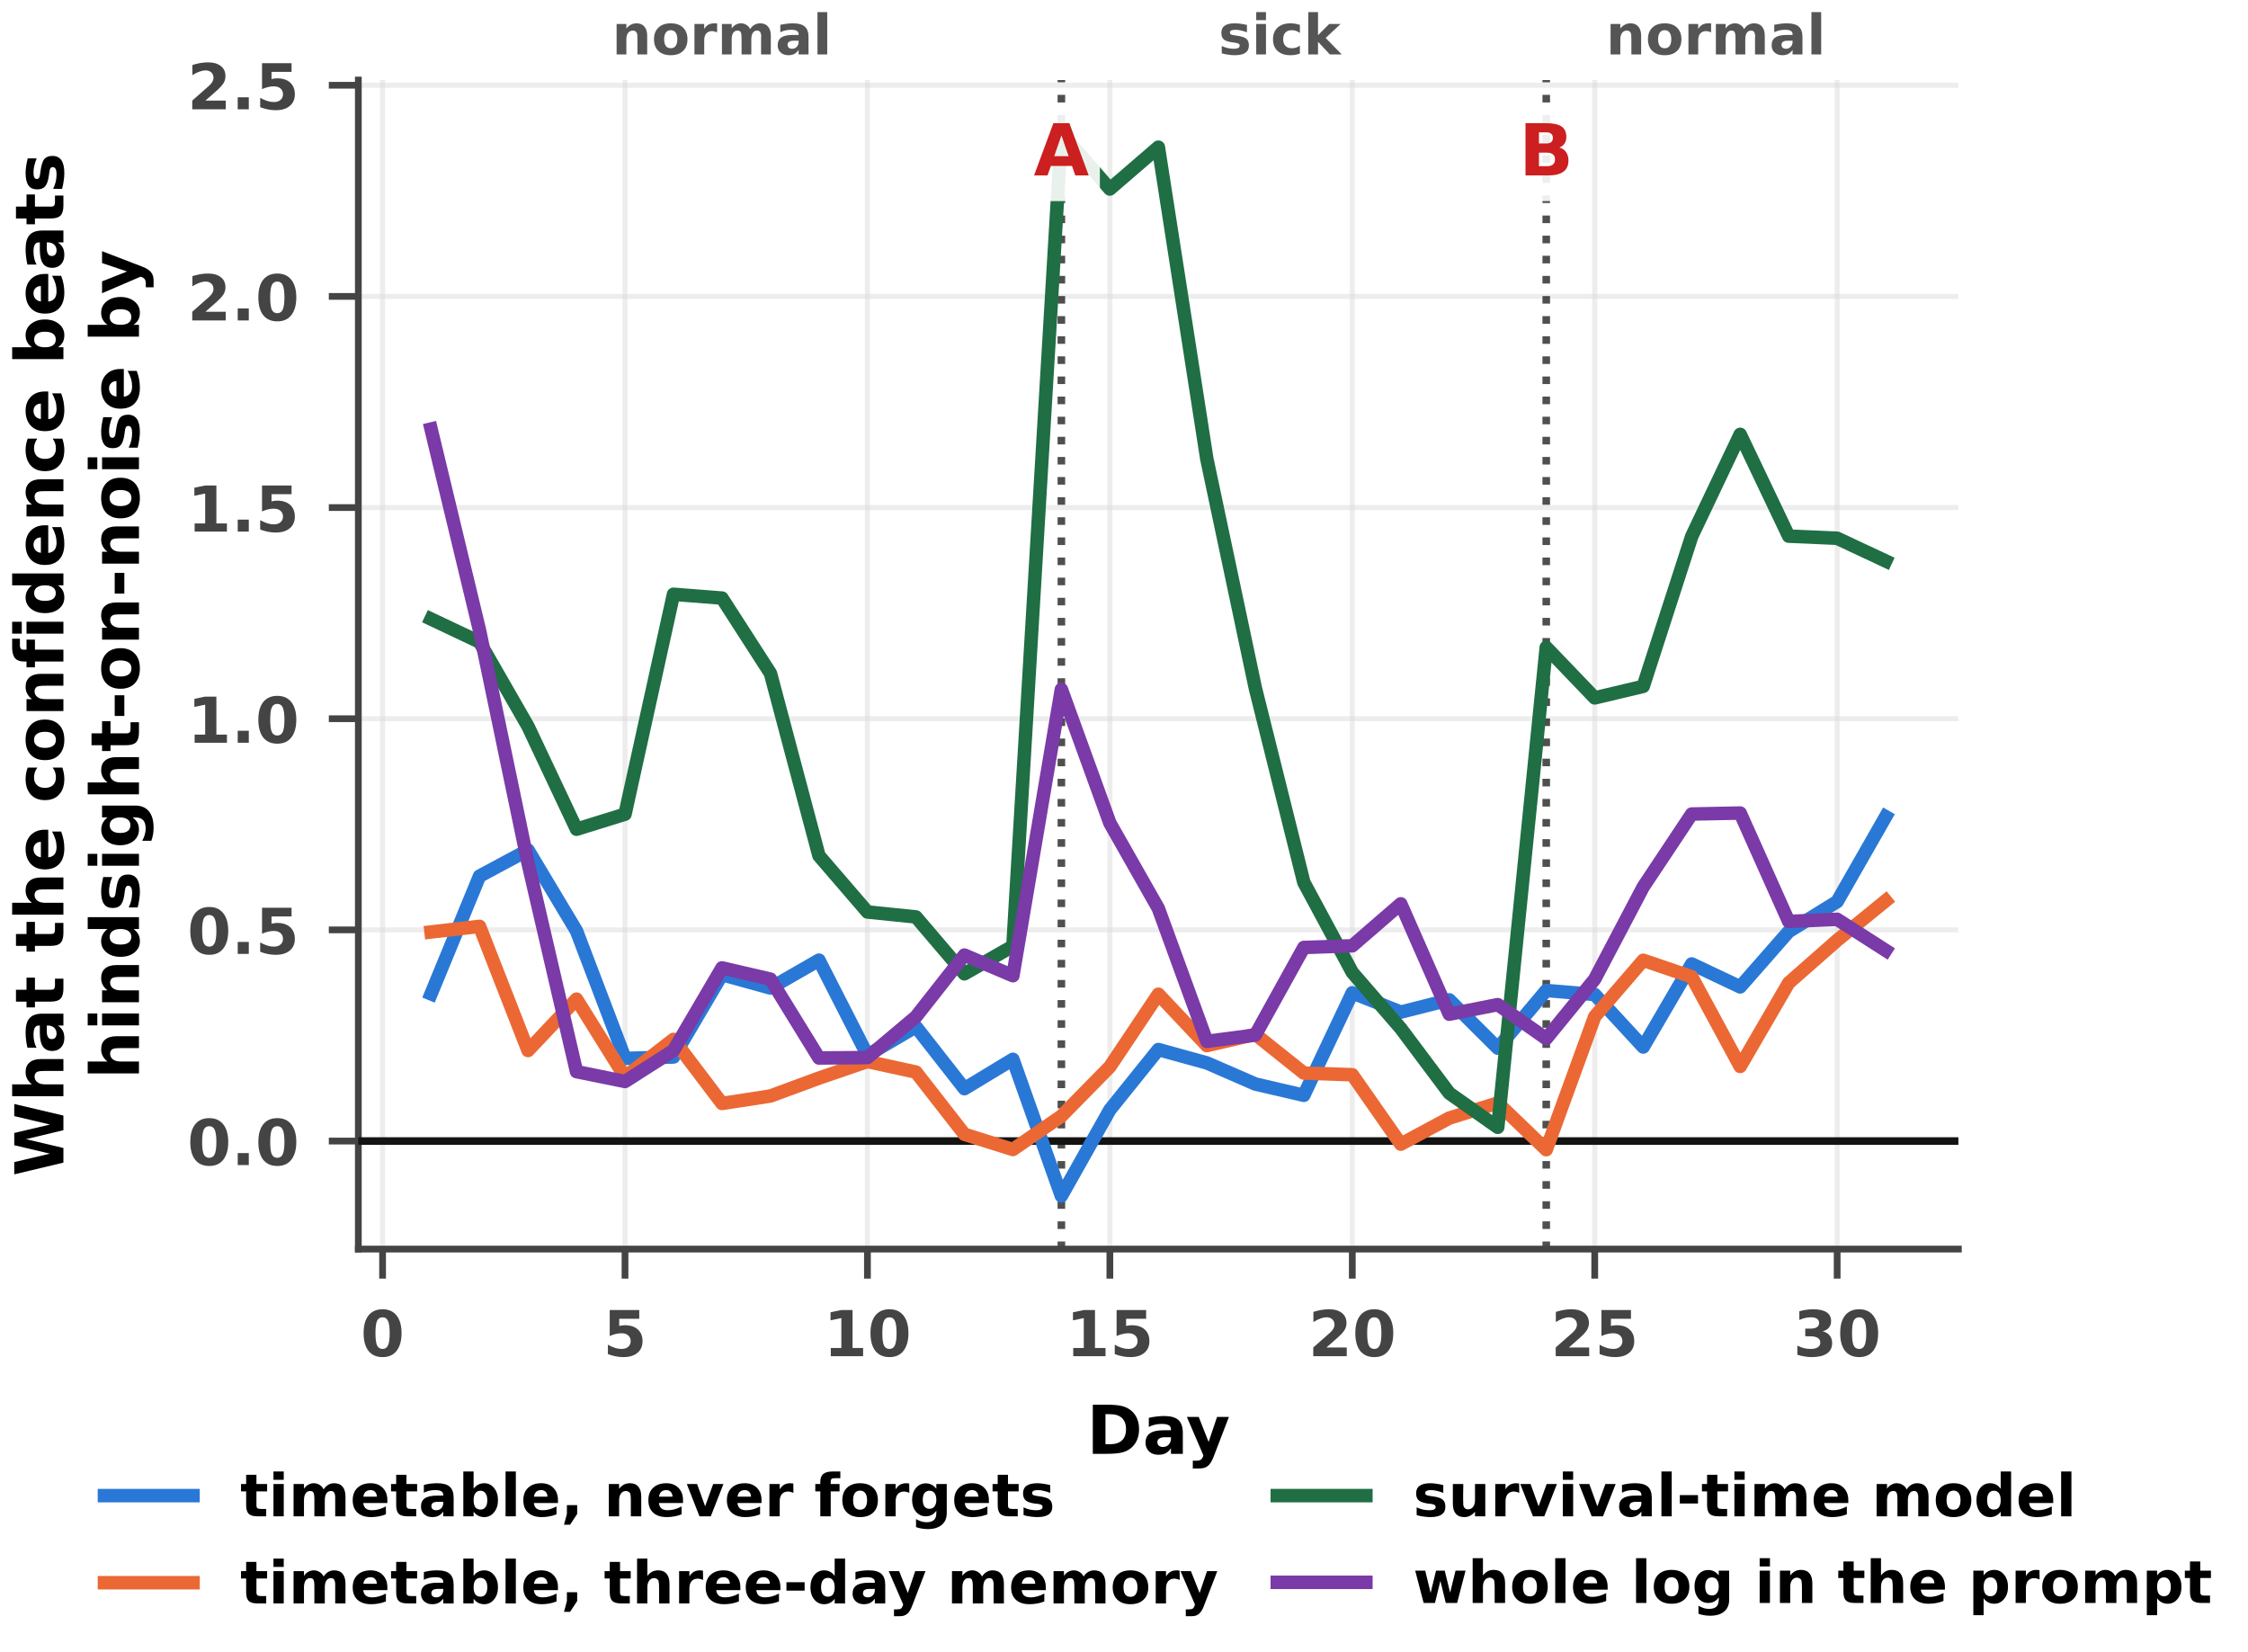
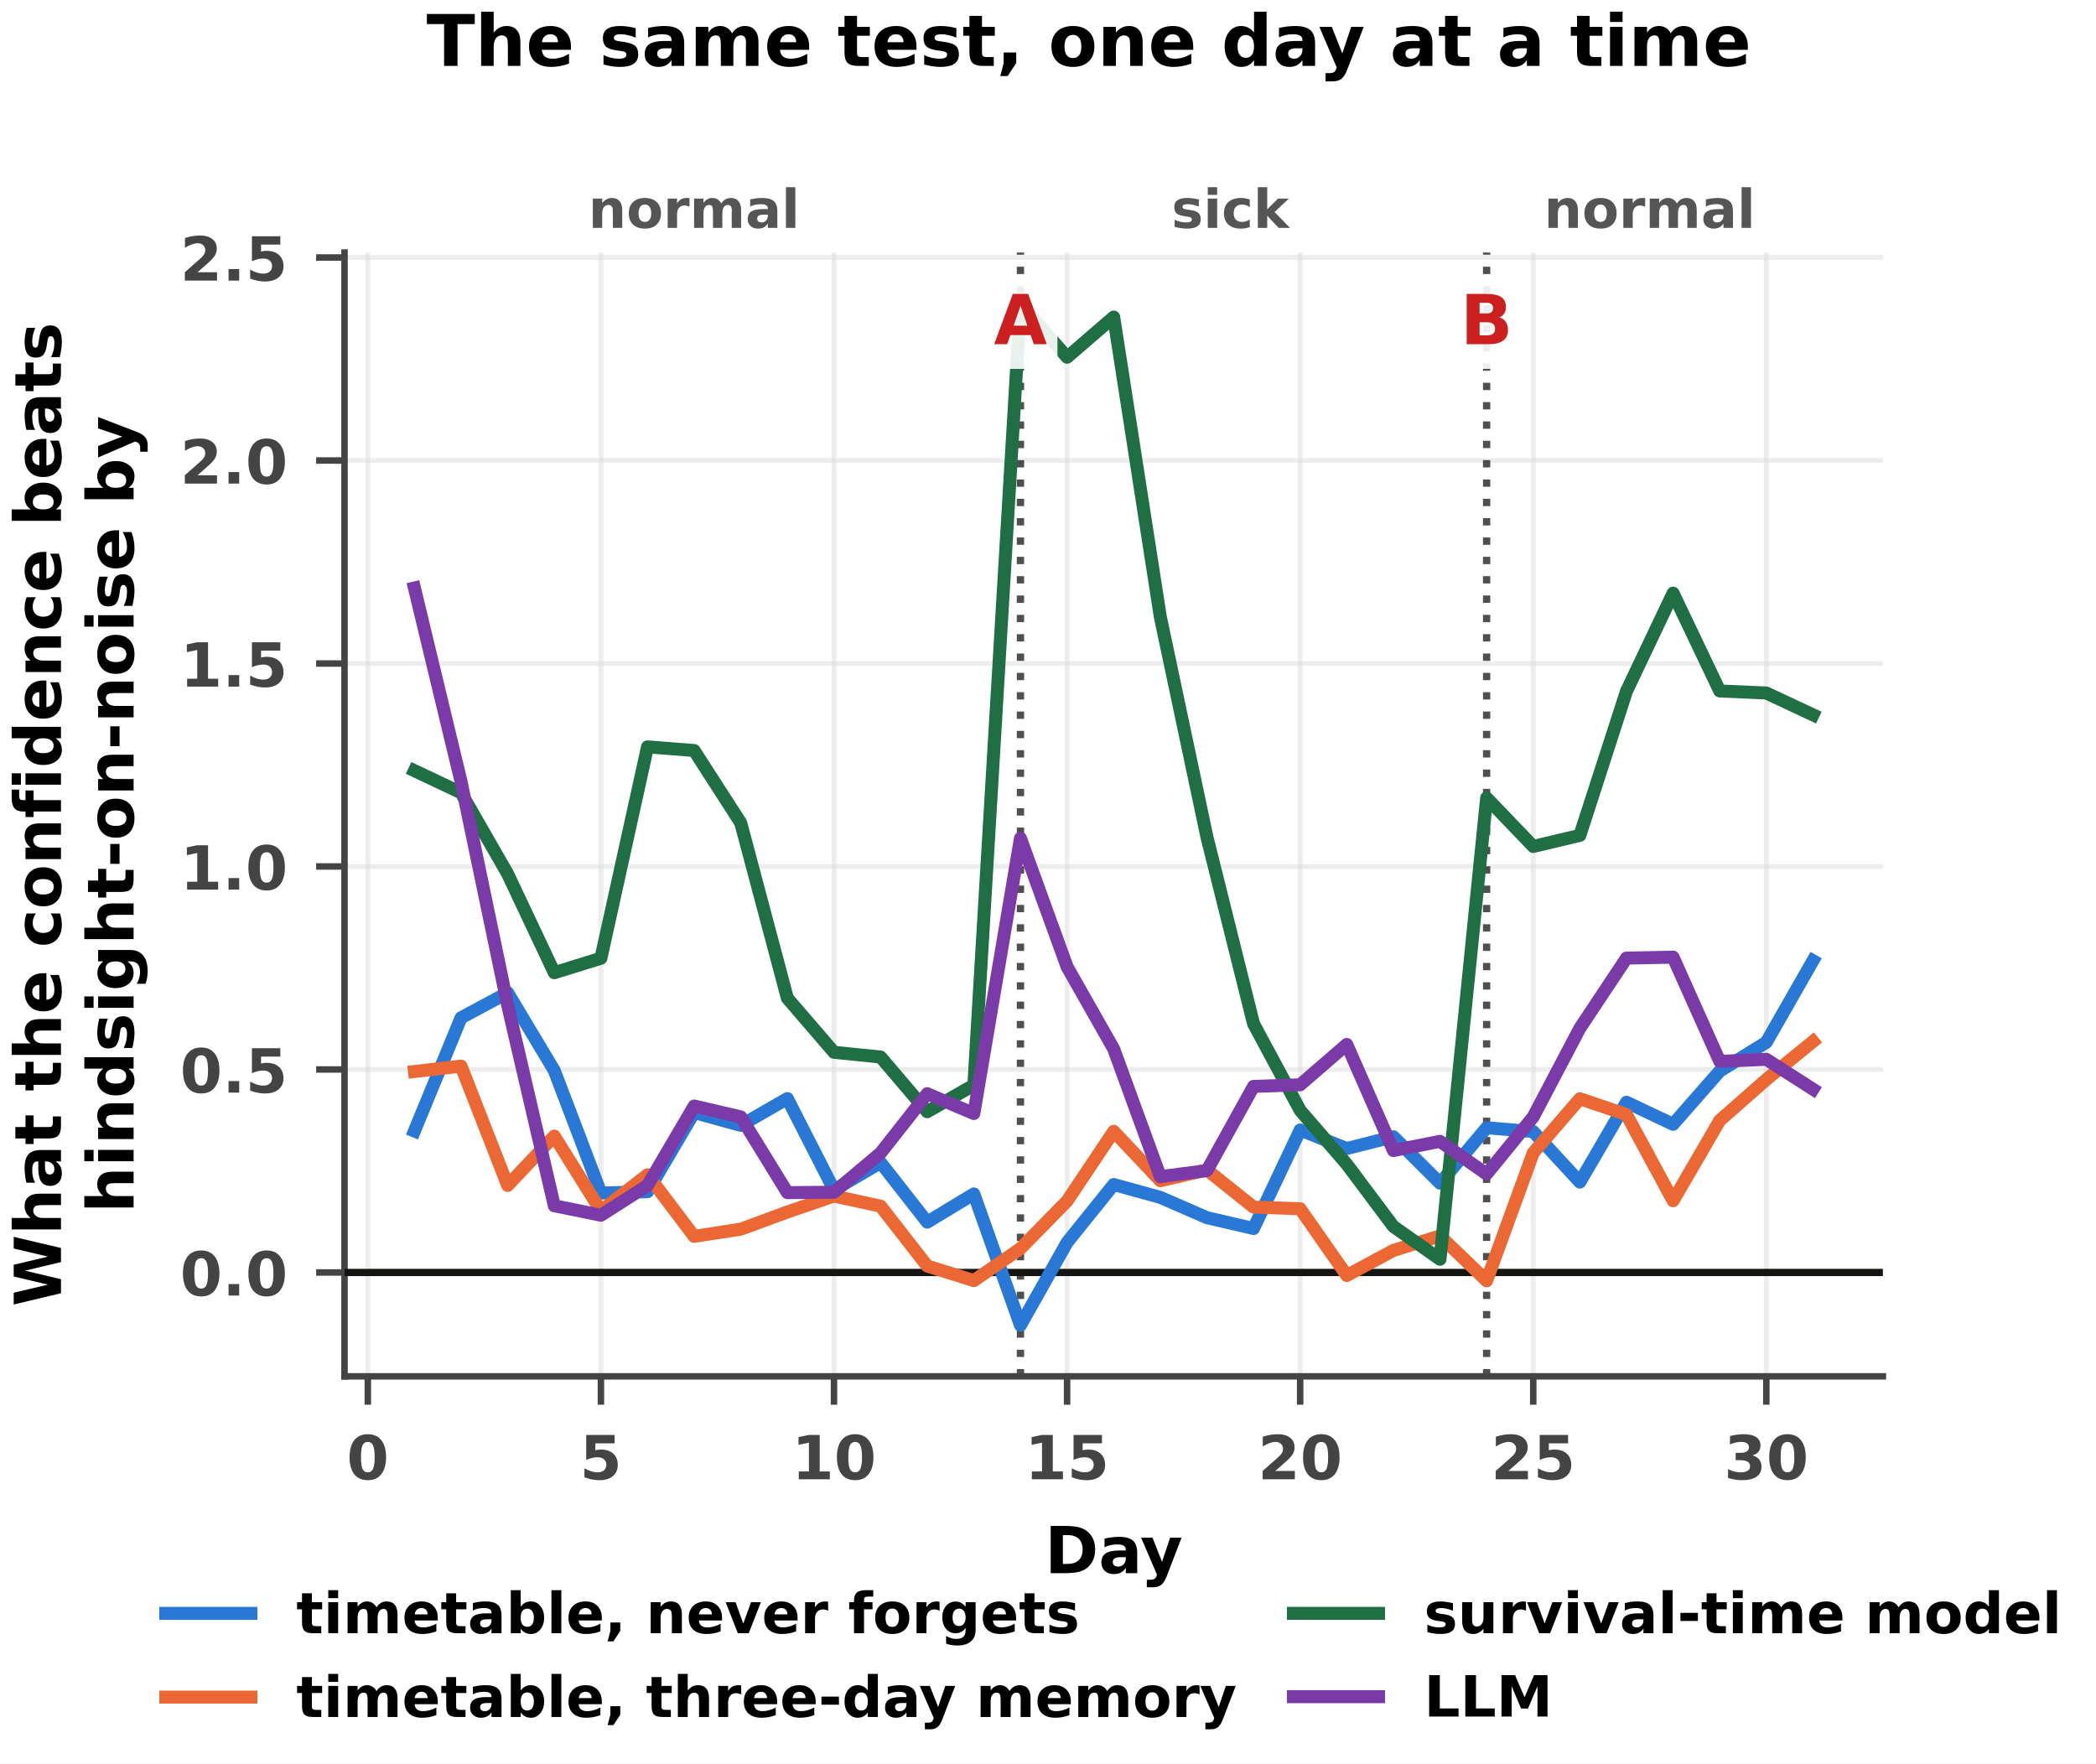
- <svg xmlns="http://www.w3.org/2000/svg" xmlns:xlink="http://www.w3.org/1999/xlink" width="266.551pt" height="195.852pt" viewBox="0 0 266.551 195.852" version="1.1">
+ <svg xmlns="http://www.w3.org/2000/svg" xmlns:xlink="http://www.w3.org/1999/xlink" width="258.494pt" height="217.501pt" viewBox="0 0 258.494 217.501" version="1.1">
  <defs>
    <style type="text/css">*{stroke-linejoin: round; stroke-linecap: butt}</style>
  </defs>
  <g id="figure_1">
    <g id="patch_1">
-       <path d="M 0 195.852  L 266.551 195.852  L 266.551 0  L 0 0  z " style="fill: #ffffff" />
+       <path d="M 0 217.501  L 258.494 217.501  L 258.494 0  L 0 0  z " style="fill: #ffffff" />
    </g>
    <g id="axes_1">
      <g id="patch_2">
-         <path d="M 42.489 148.091  L 232.209 148.091  L 232.209 9.491  L 42.489 9.491  z " style="fill: #ffffff" />
+         <path d="M 42.489 169.74  L 232.209 169.74  L 232.209 31.14  L 42.489 31.14  z " style="fill: #ffffff" />
      </g>
      <g id="matplotlib.axis_1">
        <g id="xtick_1">
          <g id="line2d_1">
-             <path d="M 45.363 148.091  L 45.363 9.491  " clip-path="url(#pca30d7a7bb)" style="fill: none; stroke: #dddddd; stroke-opacity: 0.5; stroke-width: 0.6; stroke-linecap: square" />
+             <path d="M 45.363 169.74  L 45.363 31.14  " clip-path="url(#p9d1f7f9383)" style="fill: none; stroke: #dddddd; stroke-opacity: 0.5; stroke-width: 0.6; stroke-linecap: square" />
          </g>
          <g id="line2d_2">
            <defs>
-               <path id="md0fff358f4" d="M 0 0  L 0 3.5  " style="stroke: #444444; stroke-width: 0.8" />
+               <path id="md6e32ff84d" d="M 0 0  L 0 3.5  " style="stroke: #444444; stroke-width: 0.8" />
            </defs>
            <g>
-               <use xlink:href="#md0fff358f4" x="45.363" y="148.091" style="fill: #444444; stroke: #444444; stroke-width: 0.8" />
+               <use xlink:href="#md6e32ff84d" x="45.363" y="169.74" style="fill: #444444; stroke: #444444; stroke-width: 0.8" />
            </g>
          </g>
          <g id="text_1">
-             <text style="font-weight: 700; font-size: 7.5px; font-family: 'DejaVu Sans', 'Bitstream Vera Sans', 'Computer Modern Sans Serif', 'Lucida Grande', 'Verdana', 'Geneva', 'Lucid', 'Arial', 'Helvetica', 'Avant Garde', sans-serif; text-anchor: middle; fill: #444444" x="45.363" y="160.79" transform="rotate(-0 45.36334 160.7896)">0</text>
+             <text style="font-weight: 700; font-size: 7.5px; font-family: 'DejaVu Sans', 'Bitstream Vera Sans', 'Computer Modern Sans Serif', 'Lucida Grande', 'Verdana', 'Geneva', 'Lucid', 'Arial', 'Helvetica', 'Avant Garde', sans-serif; text-anchor: middle; fill: #444444" x="45.363" y="182.439" transform="rotate(-0 45.36334 182.4388)">0</text>
          </g>
        </g>
        <g id="xtick_2">
          <g id="line2d_3">
-             <path d="M 74.109 148.091  L 74.109 9.491  " clip-path="url(#pca30d7a7bb)" style="fill: none; stroke: #dddddd; stroke-opacity: 0.5; stroke-width: 0.6; stroke-linecap: square" />
+             <path d="M 74.109 169.74  L 74.109 31.14  " clip-path="url(#p9d1f7f9383)" style="fill: none; stroke: #dddddd; stroke-opacity: 0.5; stroke-width: 0.6; stroke-linecap: square" />
          </g>
          <g id="line2d_4">
            <g>
-               <use xlink:href="#md0fff358f4" x="74.109" y="148.091" style="fill: #444444; stroke: #444444; stroke-width: 0.8" />
+               <use xlink:href="#md6e32ff84d" x="74.109" y="169.74" style="fill: #444444; stroke: #444444; stroke-width: 0.8" />
            </g>
          </g>
          <g id="text_2">
-             <text style="font-weight: 700; font-size: 7.5px; font-family: 'DejaVu Sans', 'Bitstream Vera Sans', 'Computer Modern Sans Serif', 'Lucida Grande', 'Verdana', 'Geneva', 'Lucid', 'Arial', 'Helvetica', 'Avant Garde', sans-serif; text-anchor: middle; fill: #444444" x="74.109" y="160.79" transform="rotate(-0 74.1088 160.7896)">5</text>
+             <text style="font-weight: 700; font-size: 7.5px; font-family: 'DejaVu Sans', 'Bitstream Vera Sans', 'Computer Modern Sans Serif', 'Lucida Grande', 'Verdana', 'Geneva', 'Lucid', 'Arial', 'Helvetica', 'Avant Garde', sans-serif; text-anchor: middle; fill: #444444" x="74.109" y="182.439" transform="rotate(-0 74.1088 182.4388)">5</text>
          </g>
        </g>
        <g id="xtick_3">
          <g id="line2d_5">
-             <path d="M 102.854 148.091  L 102.854 9.491  " clip-path="url(#pca30d7a7bb)" style="fill: none; stroke: #dddddd; stroke-opacity: 0.5; stroke-width: 0.6; stroke-linecap: square" />
+             <path d="M 102.854 169.74  L 102.854 31.14  " clip-path="url(#p9d1f7f9383)" style="fill: none; stroke: #dddddd; stroke-opacity: 0.5; stroke-width: 0.6; stroke-linecap: square" />
          </g>
          <g id="line2d_6">
            <g>
-               <use xlink:href="#md0fff358f4" x="102.854" y="148.091" style="fill: #444444; stroke: #444444; stroke-width: 0.8" />
+               <use xlink:href="#md6e32ff84d" x="102.854" y="169.74" style="fill: #444444; stroke: #444444; stroke-width: 0.8" />
            </g>
          </g>
          <g id="text_3">
-             <text style="font-weight: 700; font-size: 7.5px; font-family: 'DejaVu Sans', 'Bitstream Vera Sans', 'Computer Modern Sans Serif', 'Lucida Grande', 'Verdana', 'Geneva', 'Lucid', 'Arial', 'Helvetica', 'Avant Garde', sans-serif; text-anchor: middle; fill: #444444" x="102.854" y="160.79" transform="rotate(-0 102.8543 160.7896)">10</text>
+             <text style="font-weight: 700; font-size: 7.5px; font-family: 'DejaVu Sans', 'Bitstream Vera Sans', 'Computer Modern Sans Serif', 'Lucida Grande', 'Verdana', 'Geneva', 'Lucid', 'Arial', 'Helvetica', 'Avant Garde', sans-serif; text-anchor: middle; fill: #444444" x="102.854" y="182.439" transform="rotate(-0 102.8543 182.4388)">10</text>
          </g>
        </g>
        <g id="xtick_4">
          <g id="line2d_7">
-             <path d="M 131.6 148.091  L 131.6 9.491  " clip-path="url(#pca30d7a7bb)" style="fill: none; stroke: #dddddd; stroke-opacity: 0.5; stroke-width: 0.6; stroke-linecap: square" />
+             <path d="M 131.6 169.74  L 131.6 31.14  " clip-path="url(#p9d1f7f9383)" style="fill: none; stroke: #dddddd; stroke-opacity: 0.5; stroke-width: 0.6; stroke-linecap: square" />
          </g>
          <g id="line2d_8">
            <g>
-               <use xlink:href="#md0fff358f4" x="131.6" y="148.091" style="fill: #444444; stroke: #444444; stroke-width: 0.8" />
+               <use xlink:href="#md6e32ff84d" x="131.6" y="169.74" style="fill: #444444; stroke: #444444; stroke-width: 0.8" />
            </g>
          </g>
          <g id="text_4">
-             <text style="font-weight: 700; font-size: 7.5px; font-family: 'DejaVu Sans', 'Bitstream Vera Sans', 'Computer Modern Sans Serif', 'Lucida Grande', 'Verdana', 'Geneva', 'Lucid', 'Arial', 'Helvetica', 'Avant Garde', sans-serif; text-anchor: middle; fill: #444444" x="131.6" y="160.79" transform="rotate(-0 131.5997 160.7896)">15</text>
+             <text style="font-weight: 700; font-size: 7.5px; font-family: 'DejaVu Sans', 'Bitstream Vera Sans', 'Computer Modern Sans Serif', 'Lucida Grande', 'Verdana', 'Geneva', 'Lucid', 'Arial', 'Helvetica', 'Avant Garde', sans-serif; text-anchor: middle; fill: #444444" x="131.6" y="182.439" transform="rotate(-0 131.5997 182.4388)">15</text>
          </g>
        </g>
        <g id="xtick_5">
          <g id="line2d_9">
-             <path d="M 160.345 148.091  L 160.345 9.491  " clip-path="url(#pca30d7a7bb)" style="fill: none; stroke: #dddddd; stroke-opacity: 0.5; stroke-width: 0.6; stroke-linecap: square" />
+             <path d="M 160.345 169.74  L 160.345 31.14  " clip-path="url(#p9d1f7f9383)" style="fill: none; stroke: #dddddd; stroke-opacity: 0.5; stroke-width: 0.6; stroke-linecap: square" />
          </g>
          <g id="line2d_10">
            <g>
-               <use xlink:href="#md0fff358f4" x="160.345" y="148.091" style="fill: #444444; stroke: #444444; stroke-width: 0.8" />
+               <use xlink:href="#md6e32ff84d" x="160.345" y="169.74" style="fill: #444444; stroke: #444444; stroke-width: 0.8" />
            </g>
          </g>
          <g id="text_5">
-             <text style="font-weight: 700; font-size: 7.5px; font-family: 'DejaVu Sans', 'Bitstream Vera Sans', 'Computer Modern Sans Serif', 'Lucida Grande', 'Verdana', 'Geneva', 'Lucid', 'Arial', 'Helvetica', 'Avant Garde', sans-serif; text-anchor: middle; fill: #444444" x="160.345" y="160.79" transform="rotate(-0 160.3452 160.7896)">20</text>
+             <text style="font-weight: 700; font-size: 7.5px; font-family: 'DejaVu Sans', 'Bitstream Vera Sans', 'Computer Modern Sans Serif', 'Lucida Grande', 'Verdana', 'Geneva', 'Lucid', 'Arial', 'Helvetica', 'Avant Garde', sans-serif; text-anchor: middle; fill: #444444" x="160.345" y="182.439" transform="rotate(-0 160.3452 182.4388)">20</text>
          </g>
        </g>
        <g id="xtick_6">
          <g id="line2d_11">
-             <path d="M 189.091 148.091  L 189.091 9.491  " clip-path="url(#pca30d7a7bb)" style="fill: none; stroke: #dddddd; stroke-opacity: 0.5; stroke-width: 0.6; stroke-linecap: square" />
+             <path d="M 189.091 169.74  L 189.091 31.14  " clip-path="url(#p9d1f7f9383)" style="fill: none; stroke: #dddddd; stroke-opacity: 0.5; stroke-width: 0.6; stroke-linecap: square" />
          </g>
          <g id="line2d_12">
            <g>
-               <use xlink:href="#md0fff358f4" x="189.091" y="148.091" style="fill: #444444; stroke: #444444; stroke-width: 0.8" />
+               <use xlink:href="#md6e32ff84d" x="189.091" y="169.74" style="fill: #444444; stroke: #444444; stroke-width: 0.8" />
            </g>
          </g>
          <g id="text_6">
-             <text style="font-weight: 700; font-size: 7.5px; font-family: 'DejaVu Sans', 'Bitstream Vera Sans', 'Computer Modern Sans Serif', 'Lucida Grande', 'Verdana', 'Geneva', 'Lucid', 'Arial', 'Helvetica', 'Avant Garde', sans-serif; text-anchor: middle; fill: #444444" x="189.091" y="160.79" transform="rotate(-0 189.0906 160.7896)">25</text>
+             <text style="font-weight: 700; font-size: 7.5px; font-family: 'DejaVu Sans', 'Bitstream Vera Sans', 'Computer Modern Sans Serif', 'Lucida Grande', 'Verdana', 'Geneva', 'Lucid', 'Arial', 'Helvetica', 'Avant Garde', sans-serif; text-anchor: middle; fill: #444444" x="189.091" y="182.439" transform="rotate(-0 189.0906 182.4388)">25</text>
          </g>
        </g>
        <g id="xtick_7">
          <g id="line2d_13">
-             <path d="M 217.836 148.091  L 217.836 9.491  " clip-path="url(#pca30d7a7bb)" style="fill: none; stroke: #dddddd; stroke-opacity: 0.5; stroke-width: 0.6; stroke-linecap: square" />
+             <path d="M 217.836 169.74  L 217.836 31.14  " clip-path="url(#p9d1f7f9383)" style="fill: none; stroke: #dddddd; stroke-opacity: 0.5; stroke-width: 0.6; stroke-linecap: square" />
          </g>
          <g id="line2d_14">
            <g>
-               <use xlink:href="#md0fff358f4" x="217.836" y="148.091" style="fill: #444444; stroke: #444444; stroke-width: 0.8" />
+               <use xlink:href="#md6e32ff84d" x="217.836" y="169.74" style="fill: #444444; stroke: #444444; stroke-width: 0.8" />
            </g>
          </g>
          <g id="text_7">
-             <text style="font-weight: 700; font-size: 7.5px; font-family: 'DejaVu Sans', 'Bitstream Vera Sans', 'Computer Modern Sans Serif', 'Lucida Grande', 'Verdana', 'Geneva', 'Lucid', 'Arial', 'Helvetica', 'Avant Garde', sans-serif; text-anchor: middle; fill: #444444" x="217.836" y="160.79" transform="rotate(-0 217.8361 160.7896)">30</text>
+             <text style="font-weight: 700; font-size: 7.5px; font-family: 'DejaVu Sans', 'Bitstream Vera Sans', 'Computer Modern Sans Serif', 'Lucida Grande', 'Verdana', 'Geneva', 'Lucid', 'Arial', 'Helvetica', 'Avant Garde', sans-serif; text-anchor: middle; fill: #444444" x="217.836" y="182.439" transform="rotate(-0 217.8361 182.4388)">30</text>
          </g>
        </g>
        <g id="text_8">
-           <text style="font-weight: 700; font-size: 8px; font-family: 'DejaVu Sans', 'Bitstream Vera Sans', 'Computer Modern Sans Serif', 'Lucida Grande', 'Verdana', 'Geneva', 'Lucid', 'Arial', 'Helvetica', 'Avant Garde', sans-serif; text-anchor: middle" x="137.349" y="172.366" transform="rotate(-0 137.3488 172.3656)">Day</text>
+           <text style="font-weight: 700; font-size: 8px; font-family: 'DejaVu Sans', 'Bitstream Vera Sans', 'Computer Modern Sans Serif', 'Lucida Grande', 'Verdana', 'Geneva', 'Lucid', 'Arial', 'Helvetica', 'Avant Garde', sans-serif; text-anchor: middle" x="137.349" y="194.015" transform="rotate(-0 137.3488 194.0148)">Day</text>
        </g>
      </g>
      <g id="matplotlib.axis_2">
        <g id="ytick_1">
          <g id="line2d_15">
-             <path d="M 42.489 135.282  L 232.209 135.282  " clip-path="url(#pca30d7a7bb)" style="fill: none; stroke: #dddddd; stroke-opacity: 0.5; stroke-width: 0.6; stroke-linecap: square" />
+             <path d="M 42.489 156.931  L 232.209 156.931  " clip-path="url(#p9d1f7f9383)" style="fill: none; stroke: #dddddd; stroke-opacity: 0.5; stroke-width: 0.6; stroke-linecap: square" />
          </g>
          <g id="line2d_16">
            <defs>
-               <path id="m63ec16f3b9" d="M 0 0  L -3.5 0  " style="stroke: #444444; stroke-width: 0.8" />
+               <path id="m0436f370d5" d="M 0 0  L -3.5 0  " style="stroke: #444444; stroke-width: 0.8" />
            </defs>
            <g>
-               <use xlink:href="#m63ec16f3b9" x="42.489" y="135.282" style="fill: #444444; stroke: #444444; stroke-width: 0.8" />
+               <use xlink:href="#m0436f370d5" x="42.489" y="156.931" style="fill: #444444; stroke: #444444; stroke-width: 0.8" />
            </g>
          </g>
          <g id="text_9">
-             <text style="font-weight: 700; font-size: 7.5px; font-family: 'DejaVu Sans', 'Bitstream Vera Sans', 'Computer Modern Sans Serif', 'Lucida Grande', 'Verdana', 'Geneva', 'Lucid', 'Arial', 'Helvetica', 'Avant Garde', sans-serif; text-anchor: end; fill: #444444" x="35.489" y="138.131" transform="rotate(-0 35.4888 138.1311)">0.0</text>
+             <text style="font-weight: 700; font-size: 7.5px; font-family: 'DejaVu Sans', 'Bitstream Vera Sans', 'Computer Modern Sans Serif', 'Lucida Grande', 'Verdana', 'Geneva', 'Lucid', 'Arial', 'Helvetica', 'Avant Garde', sans-serif; text-anchor: end; fill: #444444" x="35.489" y="159.78" transform="rotate(-0 35.4888 159.7804)">0.0</text>
          </g>
        </g>
        <g id="ytick_2">
          <g id="line2d_17">
-             <path d="M 42.489 110.247  L 232.209 110.247  " clip-path="url(#pca30d7a7bb)" style="fill: none; stroke: #dddddd; stroke-opacity: 0.5; stroke-width: 0.6; stroke-linecap: square" />
+             <path d="M 42.489 131.896  L 232.209 131.896  " clip-path="url(#p9d1f7f9383)" style="fill: none; stroke: #dddddd; stroke-opacity: 0.5; stroke-width: 0.6; stroke-linecap: square" />
          </g>
          <g id="line2d_18">
            <g>
-               <use xlink:href="#m63ec16f3b9" x="42.489" y="110.247" style="fill: #444444; stroke: #444444; stroke-width: 0.8" />
+               <use xlink:href="#m0436f370d5" x="42.489" y="131.896" style="fill: #444444; stroke: #444444; stroke-width: 0.8" />
            </g>
          </g>
          <g id="text_10">
-             <text style="font-weight: 700; font-size: 7.5px; font-family: 'DejaVu Sans', 'Bitstream Vera Sans', 'Computer Modern Sans Serif', 'Lucida Grande', 'Verdana', 'Geneva', 'Lucid', 'Arial', 'Helvetica', 'Avant Garde', sans-serif; text-anchor: end; fill: #444444" x="35.489" y="113.096" transform="rotate(-0 35.4888 113.0964)">0.5</text>
+             <text style="font-weight: 700; font-size: 7.5px; font-family: 'DejaVu Sans', 'Bitstream Vera Sans', 'Computer Modern Sans Serif', 'Lucida Grande', 'Verdana', 'Geneva', 'Lucid', 'Arial', 'Helvetica', 'Avant Garde', sans-serif; text-anchor: end; fill: #444444" x="35.489" y="134.746" transform="rotate(-0 35.4888 134.7456)">0.5</text>
          </g>
        </g>
        <g id="ytick_3">
          <g id="line2d_19">
-             <path d="M 42.489 85.212  L 232.209 85.212  " clip-path="url(#pca30d7a7bb)" style="fill: none; stroke: #dddddd; stroke-opacity: 0.5; stroke-width: 0.6; stroke-linecap: square" />
+             <path d="M 42.489 106.861  L 232.209 106.861  " clip-path="url(#p9d1f7f9383)" style="fill: none; stroke: #dddddd; stroke-opacity: 0.5; stroke-width: 0.6; stroke-linecap: square" />
          </g>
          <g id="line2d_20">
            <g>
-               <use xlink:href="#m63ec16f3b9" x="42.489" y="85.212" style="fill: #444444; stroke: #444444; stroke-width: 0.8" />
+               <use xlink:href="#m0436f370d5" x="42.489" y="106.861" style="fill: #444444; stroke: #444444; stroke-width: 0.8" />
            </g>
          </g>
          <g id="text_11">
-             <text style="font-weight: 700; font-size: 7.5px; font-family: 'DejaVu Sans', 'Bitstream Vera Sans', 'Computer Modern Sans Serif', 'Lucida Grande', 'Verdana', 'Geneva', 'Lucid', 'Arial', 'Helvetica', 'Avant Garde', sans-serif; text-anchor: end; fill: #444444" x="35.489" y="88.062" transform="rotate(-0 35.4888 88.06159)">1.0</text>
+             <text style="font-weight: 700; font-size: 7.5px; font-family: 'DejaVu Sans', 'Bitstream Vera Sans', 'Computer Modern Sans Serif', 'Lucida Grande', 'Verdana', 'Geneva', 'Lucid', 'Arial', 'Helvetica', 'Avant Garde', sans-serif; text-anchor: end; fill: #444444" x="35.489" y="109.711" transform="rotate(-0 35.4888 109.7108)">1.0</text>
          </g>
        </g>
        <g id="ytick_4">
          <g id="line2d_21">
-             <path d="M 42.489 60.177  L 232.209 60.177  " clip-path="url(#pca30d7a7bb)" style="fill: none; stroke: #dddddd; stroke-opacity: 0.5; stroke-width: 0.6; stroke-linecap: square" />
+             <path d="M 42.489 81.827  L 232.209 81.827  " clip-path="url(#p9d1f7f9383)" style="fill: none; stroke: #dddddd; stroke-opacity: 0.5; stroke-width: 0.6; stroke-linecap: square" />
          </g>
          <g id="line2d_22">
            <g>
-               <use xlink:href="#m63ec16f3b9" x="42.489" y="60.177" style="fill: #444444; stroke: #444444; stroke-width: 0.8" />
+               <use xlink:href="#m0436f370d5" x="42.489" y="81.827" style="fill: #444444; stroke: #444444; stroke-width: 0.8" />
            </g>
          </g>
          <g id="text_12">
-             <text style="font-weight: 700; font-size: 7.5px; font-family: 'DejaVu Sans', 'Bitstream Vera Sans', 'Computer Modern Sans Serif', 'Lucida Grande', 'Verdana', 'Geneva', 'Lucid', 'Arial', 'Helvetica', 'Avant Garde', sans-serif; text-anchor: end; fill: #444444" x="35.489" y="63.027" transform="rotate(-0 35.4888 63.02683)">1.5</text>
+             <text style="font-weight: 700; font-size: 7.5px; font-family: 'DejaVu Sans', 'Bitstream Vera Sans', 'Computer Modern Sans Serif', 'Lucida Grande', 'Verdana', 'Geneva', 'Lucid', 'Arial', 'Helvetica', 'Avant Garde', sans-serif; text-anchor: end; fill: #444444" x="35.489" y="84.676" transform="rotate(-0 35.4888 84.67606)">1.5</text>
          </g>
        </g>
        <g id="ytick_5">
          <g id="line2d_23">
-             <path d="M 42.489 35.143  L 232.209 35.143  " clip-path="url(#pca30d7a7bb)" style="fill: none; stroke: #dddddd; stroke-opacity: 0.5; stroke-width: 0.6; stroke-linecap: square" />
+             <path d="M 42.489 56.792  L 232.209 56.792  " clip-path="url(#p9d1f7f9383)" style="fill: none; stroke: #dddddd; stroke-opacity: 0.5; stroke-width: 0.6; stroke-linecap: square" />
          </g>
          <g id="line2d_24">
            <g>
-               <use xlink:href="#m63ec16f3b9" x="42.489" y="35.143" style="fill: #444444; stroke: #444444; stroke-width: 0.8" />
+               <use xlink:href="#m0436f370d5" x="42.489" y="56.792" style="fill: #444444; stroke: #444444; stroke-width: 0.8" />
            </g>
          </g>
          <g id="text_13">
-             <text style="font-weight: 700; font-size: 7.5px; font-family: 'DejaVu Sans', 'Bitstream Vera Sans', 'Computer Modern Sans Serif', 'Lucida Grande', 'Verdana', 'Geneva', 'Lucid', 'Arial', 'Helvetica', 'Avant Garde', sans-serif; text-anchor: end; fill: #444444" x="35.489" y="37.992" transform="rotate(-0 35.4888 37.99205)">2.0</text>
+             <text style="font-weight: 700; font-size: 7.5px; font-family: 'DejaVu Sans', 'Bitstream Vera Sans', 'Computer Modern Sans Serif', 'Lucida Grande', 'Verdana', 'Geneva', 'Lucid', 'Arial', 'Helvetica', 'Avant Garde', sans-serif; text-anchor: end; fill: #444444" x="35.489" y="59.641" transform="rotate(-0 35.4888 59.64129)">2.0</text>
          </g>
        </g>
        <g id="ytick_6">
          <g id="line2d_25">
-             <path d="M 42.489 10.108  L 232.209 10.108  " clip-path="url(#pca30d7a7bb)" style="fill: none; stroke: #dddddd; stroke-opacity: 0.5; stroke-width: 0.6; stroke-linecap: square" />
+             <path d="M 42.489 31.757  L 232.209 31.757  " clip-path="url(#p9d1f7f9383)" style="fill: none; stroke: #dddddd; stroke-opacity: 0.5; stroke-width: 0.6; stroke-linecap: square" />
          </g>
          <g id="line2d_26">
            <g>
-               <use xlink:href="#m63ec16f3b9" x="42.489" y="10.108" style="fill: #444444; stroke: #444444; stroke-width: 0.8" />
+               <use xlink:href="#m0436f370d5" x="42.489" y="31.757" style="fill: #444444; stroke: #444444; stroke-width: 0.8" />
            </g>
          </g>
          <g id="text_14">
-             <text style="font-weight: 700; font-size: 7.5px; font-family: 'DejaVu Sans', 'Bitstream Vera Sans', 'Computer Modern Sans Serif', 'Lucida Grande', 'Verdana', 'Geneva', 'Lucid', 'Arial', 'Helvetica', 'Avant Garde', sans-serif; text-anchor: end; fill: #444444" x="35.489" y="12.957" transform="rotate(-0 35.4888 12.95728)">2.5</text>
+             <text style="font-weight: 700; font-size: 7.5px; font-family: 'DejaVu Sans', 'Bitstream Vera Sans', 'Computer Modern Sans Serif', 'Lucida Grande', 'Verdana', 'Geneva', 'Lucid', 'Arial', 'Helvetica', 'Avant Garde', sans-serif; text-anchor: end; fill: #444444" x="35.489" y="34.607" transform="rotate(-0 35.4888 34.60652)">2.5</text>
          </g>
        </g>
        <g id="text_15">
-           <text style="font-weight: 700; font-size: 8px; font-family: 'DejaVu Sans', 'Bitstream Vera Sans', 'Computer Modern Sans Serif', 'Lucida Grande', 'Verdana', 'Geneva', 'Lucid', 'Arial', 'Helvetica', 'Avant Garde', sans-serif" transform="translate(7.51875 139.4658) rotate(-90)">What the confidence beats</text>
-           <text style="font-weight: 700; font-size: 8px; font-family: 'DejaVu Sans', 'Bitstream Vera Sans', 'Computer Modern Sans Serif', 'Lucida Grande', 'Verdana', 'Geneva', 'Lucid', 'Arial', 'Helvetica', 'Avant Garde', sans-serif" transform="translate(16.477 127.9339) rotate(-90)">hindsight-on-noise by</text>
+           <text style="font-weight: 700; font-size: 8px; font-family: 'DejaVu Sans', 'Bitstream Vera Sans', 'Computer Modern Sans Serif', 'Lucida Grande', 'Verdana', 'Geneva', 'Lucid', 'Arial', 'Helvetica', 'Avant Garde', sans-serif" transform="translate(7.51875 161.115) rotate(-90)">What the confidence beats</text>
+           <text style="font-weight: 700; font-size: 8px; font-family: 'DejaVu Sans', 'Bitstream Vera Sans', 'Computer Modern Sans Serif', 'Lucida Grande', 'Verdana', 'Geneva', 'Lucid', 'Arial', 'Helvetica', 'Avant Garde', sans-serif" transform="translate(16.477 149.5831) rotate(-90)">hindsight-on-noise by</text>
        </g>
      </g>
      <g id="line2d_27">
-         <path d="M 125.851 148.091  L 125.851 9.491  " clip-path="url(#pca30d7a7bb)" style="fill: none; stroke-dasharray: 0.9,1.485; stroke-dashoffset: 0; stroke: #141413; stroke-opacity: 0.75; stroke-width: 0.9" />
+         <path d="M 125.851 169.74  L 125.851 31.14  " clip-path="url(#p9d1f7f9383)" style="fill: none; stroke-dasharray: 0.9,1.485; stroke-dashoffset: 0; stroke: #141413; stroke-opacity: 0.75; stroke-width: 0.9" />
      </g>
      <g id="line2d_28">
-         <path d="M 183.342 148.091  L 183.342 9.491  " clip-path="url(#pca30d7a7bb)" style="fill: none; stroke-dasharray: 0.9,1.485; stroke-dashoffset: 0; stroke: #141413; stroke-opacity: 0.75; stroke-width: 0.9" />
+         <path d="M 183.342 169.74  L 183.342 31.14  " clip-path="url(#p9d1f7f9383)" style="fill: none; stroke-dasharray: 0.9,1.485; stroke-dashoffset: 0; stroke: #141413; stroke-opacity: 0.75; stroke-width: 0.9" />
      </g>
      <g id="patch_3">
-         <path d="M 42.489 148.091  L 42.489 9.491  " style="fill: none; stroke: #444444; stroke-width: 0.8; stroke-linejoin: miter; stroke-linecap: square" />
+         <path d="M 42.489 169.74  L 42.489 31.14  " style="fill: none; stroke: #444444; stroke-width: 0.8; stroke-linejoin: miter; stroke-linecap: square" />
      </g>
      <g id="patch_4">
-         <path d="M 42.489 148.091  L 232.209 148.091  " style="fill: none; stroke: #444444; stroke-width: 0.8; stroke-linejoin: miter; stroke-linecap: square" />
+         <path d="M 42.489 169.74  L 232.209 169.74  " style="fill: none; stroke: #444444; stroke-width: 0.8; stroke-linejoin: miter; stroke-linecap: square" />
      </g>
      <g id="text_16">
-         <text style="font-weight: 700; font-size: 6.6px; font-family: 'DejaVu Sans', 'Bitstream Vera Sans', 'Computer Modern Sans Serif', 'Lucida Grande', 'Verdana', 'Geneva', 'Lucid', 'Arial', 'Helvetica', 'Avant Garde', sans-serif; text-anchor: middle; fill: #555555" x="85.607" y="6.455" transform="rotate(-0 85.60698 6.454969)">normal</text>
+         <text style="font-weight: 700; font-size: 6.6px; font-family: 'DejaVu Sans', 'Bitstream Vera Sans', 'Computer Modern Sans Serif', 'Lucida Grande', 'Verdana', 'Geneva', 'Lucid', 'Arial', 'Helvetica', 'Avant Garde', sans-serif; text-anchor: middle; fill: #555555" x="85.607" y="28.104" transform="rotate(-0 85.60698 28.10421)">normal</text>
      </g>
      <g id="text_17">
-         <text style="font-weight: 700; font-size: 6.6px; font-family: 'DejaVu Sans', 'Bitstream Vera Sans', 'Computer Modern Sans Serif', 'Lucida Grande', 'Verdana', 'Geneva', 'Lucid', 'Arial', 'Helvetica', 'Avant Garde', sans-serif; text-anchor: middle; fill: #555555" x="151.722" y="6.455" transform="rotate(-0 151.7215 6.454969)">sick</text>
+         <text style="font-weight: 700; font-size: 6.6px; font-family: 'DejaVu Sans', 'Bitstream Vera Sans', 'Computer Modern Sans Serif', 'Lucida Grande', 'Verdana', 'Geneva', 'Lucid', 'Arial', 'Helvetica', 'Avant Garde', sans-serif; text-anchor: middle; fill: #555555" x="151.722" y="28.104" transform="rotate(-0 151.7215 28.10421)">sick</text>
      </g>
      <g id="text_18">
-         <text style="font-weight: 700; font-size: 6.6px; font-family: 'DejaVu Sans', 'Bitstream Vera Sans', 'Computer Modern Sans Serif', 'Lucida Grande', 'Verdana', 'Geneva', 'Lucid', 'Arial', 'Helvetica', 'Avant Garde', sans-serif; text-anchor: middle; fill: #555555" x="203.463" y="6.455" transform="rotate(-0 203.4633 6.454969)">normal</text>
+         <text style="font-weight: 700; font-size: 6.6px; font-family: 'DejaVu Sans', 'Bitstream Vera Sans', 'Computer Modern Sans Serif', 'Lucida Grande', 'Verdana', 'Geneva', 'Lucid', 'Arial', 'Helvetica', 'Avant Garde', sans-serif; text-anchor: middle; fill: #555555" x="203.463" y="28.104" transform="rotate(-0 203.4633 28.10421)">normal</text>
      </g>
      <g id="line2d_29">
-         <path d="M 42.489 135.282  L 232.209 135.282  " clip-path="url(#pca30d7a7bb)" style="fill: none; stroke: #141413; stroke-width: 0.9; stroke-linecap: square" />
+         <path d="M 42.489 156.931  L 232.209 156.931  " clip-path="url(#p9d1f7f9383)" style="fill: none; stroke: #141413; stroke-width: 0.9; stroke-linecap: square" />
      </g>
      <g id="line2d_30">
-         <path d="M 51.112 117.832  L 56.862 103.871  L 62.611 100.784  L 68.36 110.38  L 74.109 125.485  L 79.858 125.318  L 85.607 115.554  L 91.356 117.14  L 97.105 113.835  L 102.854 125.101  L 108.603 121.73  L 114.352 129.073  L 120.102 125.593  L 125.851 141.791  L 131.6 131.577  L 137.349 124.433  L 143.098 126.019  L 148.847 128.522  L 154.596 129.858  L 160.345 117.707  L 166.094 119.994  L 171.843 118.542  L 177.592 124.266  L 183.342 117.432  L 189.091 117.908  L 194.84 124.133  L 200.589 114.286  L 206.338 117.006  L 212.087 110.447  L 217.836 106.892  L 223.585 96.828  " clip-path="url(#pca30d7a7bb)" style="fill: none; stroke: #2a78d6; stroke-width: 1.6; stroke-linecap: square" />
+         <path d="M 51.112 139.482  L 56.862 125.521  L 62.611 122.433  L 68.36 132.03  L 74.109 147.134  L 79.858 146.967  L 85.607 137.204  L 91.356 138.789  L 97.105 135.485  L 102.854 146.75  L 108.603 143.379  L 114.352 150.722  L 120.102 147.243  L 125.851 163.44  L 131.6 153.226  L 137.349 146.083  L 143.098 147.668  L 148.847 150.172  L 154.596 151.507  L 160.345 139.357  L 166.094 141.643  L 171.843 140.191  L 177.592 145.916  L 183.342 139.081  L 189.091 139.557  L 194.84 145.782  L 200.589 135.935  L 206.338 138.656  L 212.087 132.096  L 217.836 128.542  L 223.585 118.478  " clip-path="url(#p9d1f7f9383)" style="fill: none; stroke: #2a78d6; stroke-width: 1.6; stroke-linecap: square" />
      </g>
      <g id="line2d_31">
-         <path d="M 51.112 110.497  L 56.862 109.83  L 62.611 124.55  L 68.36 118.458  L 74.109 127.688  L 79.858 123.232  L 85.607 130.826  L 91.356 129.941  L 97.105 127.821  L 102.854 125.852  L 108.603 127.104  L 114.352 134.481  L 120.102 136.283  L 125.851 132.328  L 131.6 126.469  L 137.349 117.874  L 143.098 123.966  L 148.847 122.631  L 154.596 127.221  L 160.345 127.421  L 166.094 135.649  L 171.843 132.561  L 177.592 130.775  L 183.342 136.308  L 189.091 120.528  L 194.84 113.852  L 200.589 115.805  L 206.338 126.436  L 212.087 116.539  L 217.836 111.482  L 223.585 106.792  " clip-path="url(#pca30d7a7bb)" style="fill: none; stroke: #eb6834; stroke-width: 1.6; stroke-linecap: square" />
+         <path d="M 51.112 132.147  L 56.862 131.479  L 62.611 146.199  L 68.36 140.108  L 74.109 149.337  L 79.858 144.881  L 85.607 152.475  L 91.356 151.59  L 97.105 149.471  L 102.854 147.501  L 108.603 148.753  L 114.352 156.13  L 120.102 157.932  L 125.851 153.977  L 131.6 148.119  L 137.349 139.523  L 143.098 145.615  L 148.847 144.28  L 154.596 148.87  L 160.345 149.07  L 166.094 157.298  L 171.843 154.211  L 177.592 152.425  L 183.342 157.957  L 189.091 142.177  L 194.84 135.501  L 200.589 137.454  L 206.338 148.085  L 212.087 138.188  L 217.836 133.131  L 223.585 128.441  " clip-path="url(#p9d1f7f9383)" style="fill: none; stroke: #eb6834; stroke-width: 1.6; stroke-linecap: square" />
      </g>
      <g id="line2d_32">
-         <path d="M 51.112 73.396  L 56.862 76.116  L 62.611 86.13  L 68.36 98.314  L 74.109 96.528  L 79.858 70.458  L 85.607 70.909  L 91.356 79.838  L 97.105 101.451  L 102.854 108.127  L 108.603 108.711  L 114.352 115.454  L 120.102 112.175  L 125.851 15.791  L 131.6 22.408  L 137.349 17.451  L 143.098 54.419  L 148.847 81.574  L 154.596 104.606  L 160.345 115.287  L 166.094 121.93  L 171.843 129.607  L 177.592 133.654  L 183.342 76.75  L 189.091 82.742  L 194.84 81.374  L 200.589 63.599  L 206.338 51.499  L 212.087 63.565  L 217.836 63.816  L 223.585 66.511  " clip-path="url(#pca30d7a7bb)" style="fill: none; stroke: #206e44; stroke-width: 1.6; stroke-linecap: square" />
+         <path d="M 51.112 95.045  L 56.862 97.765  L 62.611 107.779  L 68.36 119.963  L 74.109 118.177  L 79.858 92.108  L 85.607 92.558  L 91.356 101.487  L 97.105 123.101  L 102.854 129.777  L 108.603 130.361  L 114.352 137.103  L 120.102 133.824  L 125.851 37.44  L 131.6 44.058  L 137.349 39.101  L 143.098 76.069  L 148.847 103.223  L 154.596 126.255  L 160.345 136.937  L 166.094 143.579  L 171.843 151.256  L 177.592 155.304  L 183.342 98.4  L 189.091 104.391  L 194.84 103.023  L 200.589 85.248  L 206.338 73.148  L 212.087 85.215  L 217.836 85.465  L 223.585 88.16  " clip-path="url(#p9d1f7f9383)" style="fill: none; stroke: #206e44; stroke-width: 1.6; stroke-linecap: square" />
      </g>
      <g id="line2d_33">
-         <path d="M 51.112 50.864  L 56.862 74.748  L 62.611 102.319  L 68.36 127.054  L 74.109 128.222  L 79.858 124.55  L 85.607 114.753  L 91.356 116.088  L 97.105 125.435  L 102.854 125.385  L 108.603 120.545  L 114.352 113.234  L 120.102 115.679  L 125.851 81.732  L 131.6 97.579  L 137.349 107.71  L 143.098 123.465  L 148.847 122.714  L 154.596 112.333  L 160.345 112.133  L 166.094 107.159  L 171.843 120.244  L 177.592 119.109  L 183.342 123.14  L 189.091 116.088  L 194.84 105.157  L 200.589 96.511  L 206.338 96.394  L 212.087 109.246  L 217.836 108.995  L 223.585 112.675  " clip-path="url(#pca30d7a7bb)" style="fill: none; stroke: #7a3aa7; stroke-width: 1.6; stroke-linecap: square" />
+         <path d="M 51.112 72.514  L 56.862 96.397  L 62.611 123.969  L 68.36 148.703  L 74.109 149.871  L 79.858 146.199  L 85.607 136.402  L 91.356 137.738  L 97.105 147.084  L 102.854 147.034  L 108.603 142.194  L 114.352 134.884  L 120.102 137.329  L 125.851 103.382  L 131.6 119.229  L 137.349 129.359  L 143.098 145.115  L 148.847 144.364  L 154.596 133.982  L 160.345 133.782  L 166.094 128.809  L 171.843 141.893  L 177.592 140.758  L 183.342 144.789  L 189.091 137.738  L 194.84 126.806  L 200.589 118.16  L 206.338 118.044  L 212.087 130.895  L 217.836 130.644  L 223.585 134.325  " clip-path="url(#p9d1f7f9383)" style="fill: none; stroke: #7a3aa7; stroke-width: 1.6; stroke-linecap: square" />
      </g>
      <g id="legend_1">
        <g id="line2d_34">
-           <path d="M 12.386 177.322  L 17.636 177.322  L 22.886 177.322  " style="fill: none; stroke: #2a78d6; stroke-width: 1.6; stroke-linecap: square" />
+           <path d="M 20.443 198.971  L 25.693 198.971  L 30.943 198.971  " style="fill: none; stroke: #2a78d6; stroke-width: 1.6; stroke-linecap: square" />
        </g>
        <g id="text_19">
-           <text style="font-weight: 700; font-size: 7px; font-family: 'DejaVu Sans', 'Bitstream Vera Sans', 'Computer Modern Sans Serif', 'Lucida Grande', 'Verdana', 'Geneva', 'Lucid', 'Arial', 'Helvetica', 'Avant Garde', sans-serif; text-anchor: start" x="28.486" y="179.772" transform="rotate(-0 28.48622 179.7717)">timetable, never forgets</text>
+           <text style="font-weight: 700; font-size: 7px; font-family: 'DejaVu Sans', 'Bitstream Vera Sans', 'Computer Modern Sans Serif', 'Lucida Grande', 'Verdana', 'Geneva', 'Lucid', 'Arial', 'Helvetica', 'Avant Garde', sans-serif; text-anchor: start" x="36.543" y="201.421" transform="rotate(-0 36.54333 201.4209)">timetable, never forgets</text>
        </g>
        <g id="line2d_35">
-           <path d="M 12.386 187.651  L 17.636 187.651  L 22.886 187.651  " style="fill: none; stroke: #eb6834; stroke-width: 1.6; stroke-linecap: square" />
+           <path d="M 20.443 209.3  L 25.693 209.3  L 30.943 209.3  " style="fill: none; stroke: #eb6834; stroke-width: 1.6; stroke-linecap: square" />
        </g>
        <g id="text_20">
-           <text style="font-weight: 700; font-size: 7px; font-family: 'DejaVu Sans', 'Bitstream Vera Sans', 'Computer Modern Sans Serif', 'Lucida Grande', 'Verdana', 'Geneva', 'Lucid', 'Arial', 'Helvetica', 'Avant Garde', sans-serif; text-anchor: start" x="28.486" y="190.101" transform="rotate(-0 28.48622 190.101)">timetable, three-day memory</text>
+           <text style="font-weight: 700; font-size: 7px; font-family: 'DejaVu Sans', 'Bitstream Vera Sans', 'Computer Modern Sans Serif', 'Lucida Grande', 'Verdana', 'Geneva', 'Lucid', 'Arial', 'Helvetica', 'Avant Garde', sans-serif; text-anchor: start" x="36.543" y="211.75" transform="rotate(-0 36.54333 211.7503)">timetable, three-day memory</text>
        </g>
        <g id="line2d_36">
-           <path d="M 151.455 177.322  L 156.705 177.322  L 161.955 177.322  " style="fill: none; stroke: #206e44; stroke-width: 1.6; stroke-linecap: square" />
+           <path d="M 159.513 198.971  L 164.763 198.971  L 170.013 198.971  " style="fill: none; stroke: #206e44; stroke-width: 1.6; stroke-linecap: square" />
        </g>
        <g id="text_21">
-           <text style="font-weight: 700; font-size: 7px; font-family: 'DejaVu Sans', 'Bitstream Vera Sans', 'Computer Modern Sans Serif', 'Lucida Grande', 'Verdana', 'Geneva', 'Lucid', 'Arial', 'Helvetica', 'Avant Garde', sans-serif; text-anchor: start" x="167.555" y="179.772" transform="rotate(-0 167.5554 179.7717)">survival-time model</text>
+           <text style="font-weight: 700; font-size: 7px; font-family: 'DejaVu Sans', 'Bitstream Vera Sans', 'Computer Modern Sans Serif', 'Lucida Grande', 'Verdana', 'Geneva', 'Lucid', 'Arial', 'Helvetica', 'Avant Garde', sans-serif; text-anchor: start" x="175.613" y="201.421" transform="rotate(-0 175.6125 201.4209)">survival-time model</text>
        </g>
        <g id="line2d_37">
-           <path d="M 151.455 187.596  L 156.705 187.596  L 161.955 187.596  " style="fill: none; stroke: #7a3aa7; stroke-width: 1.6; stroke-linecap: square" />
+           <path d="M 159.513 209.246  L 164.763 209.246  L 170.013 209.246  " style="fill: none; stroke: #7a3aa7; stroke-width: 1.6; stroke-linecap: square" />
        </g>
        <g id="text_22">
-           <text style="font-weight: 700; font-size: 7px; font-family: 'DejaVu Sans', 'Bitstream Vera Sans', 'Computer Modern Sans Serif', 'Lucida Grande', 'Verdana', 'Geneva', 'Lucid', 'Arial', 'Helvetica', 'Avant Garde', sans-serif; text-anchor: start" x="167.555" y="190.046" transform="rotate(-0 167.5554 190.0464)">whole log in the prompt</text>
+           <text style="font-weight: 700; font-size: 7px; font-family: 'DejaVu Sans', 'Bitstream Vera Sans', 'Computer Modern Sans Serif', 'Lucida Grande', 'Verdana', 'Geneva', 'Lucid', 'Arial', 'Helvetica', 'Avant Garde', sans-serif; text-anchor: start" x="175.613" y="211.696" transform="rotate(-0 175.6125 211.6956)">LLM</text>
        </g>
      </g>
      <g id="text_23">
        <g id="patch_5">
-           <path d="M 121.287 23.843  L 130.415 23.843  L 130.415 13.067  L 121.287 13.067  z " style="fill: #ffffff; opacity: 0.9" />
-         </g>
-         <text style="font-weight: 700; font-size: 8.5px; font-family: 'DejaVu Sans', 'Bitstream Vera Sans', 'Computer Modern Sans Serif', 'Lucida Grande', 'Verdana', 'Geneva', 'Lucid', 'Arial', 'Helvetica', 'Avant Garde', sans-serif; text-anchor: middle; fill: #cc1f1f" x="125.851" y="20.8" transform="rotate(-0 125.8506 20.80043)">A</text>
+           <path d="M 121.287 45.492  L 130.415 45.492  L 130.415 34.716  L 121.287 34.716  z " style="fill: #ffffff; opacity: 0.9" />
+         </g>
+         <text style="font-weight: 700; font-size: 8.5px; font-family: 'DejaVu Sans', 'Bitstream Vera Sans', 'Computer Modern Sans Serif', 'Lucida Grande', 'Verdana', 'Geneva', 'Lucid', 'Arial', 'Helvetica', 'Avant Garde', sans-serif; text-anchor: middle; fill: #cc1f1f" x="125.851" y="42.45" transform="rotate(-0 125.8506 42.44967)">A</text>
      </g>
      <g id="text_24">
        <g id="patch_6">
-           <path d="M 178.827 23.843  L 187.856 23.843  L 187.856 13.067  L 178.827 13.067  z " style="fill: #ffffff; opacity: 0.9" />
-         </g>
-         <text style="font-weight: 700; font-size: 8.5px; font-family: 'DejaVu Sans', 'Bitstream Vera Sans', 'Computer Modern Sans Serif', 'Lucida Grande', 'Verdana', 'Geneva', 'Lucid', 'Arial', 'Helvetica', 'Avant Garde', sans-serif; text-anchor: middle; fill: #cc1f1f" x="183.342" y="20.8" transform="rotate(-0 183.3415 20.80043)">B</text>
-       </g>
+           <path d="M 178.827 45.492  L 187.856 45.492  L 187.856 34.716  L 178.827 34.716  z " style="fill: #ffffff; opacity: 0.9" />
+         </g>
+         <text style="font-weight: 700; font-size: 8.5px; font-family: 'DejaVu Sans', 'Bitstream Vera Sans', 'Computer Modern Sans Serif', 'Lucida Grande', 'Verdana', 'Geneva', 'Lucid', 'Arial', 'Helvetica', 'Avant Garde', sans-serif; text-anchor: middle; fill: #cc1f1f" x="183.342" y="42.45" transform="rotate(-0 183.3415 42.44967)">B</text>
+       </g>
+     </g>
+     <g id="text_25">
+       <text style="font-weight: 700; font-size: 8.8px; font-family: 'DejaVu Sans', 'Bitstream Vera Sans', 'Computer Modern Sans Serif', 'Lucida Grande', 'Verdana', 'Geneva', 'Lucid', 'Arial', 'Helvetica', 'Avant Garde', sans-serif; text-anchor: middle" x="134.289" y="8.127" transform="rotate(-0 134.2888 8.126625)">The same test, one day at a time</text>
    </g>
  </g>
  <defs>
-     <clipPath id="pca30d7a7bb">
-       <rect x="42.489" y="9.491" width="189.72" height="138.6" />
+     <clipPath id="p9d1f7f9383">
+       <rect x="42.489" y="31.14" width="189.72" height="138.6" />
    </clipPath>
  </defs>
</svg>
